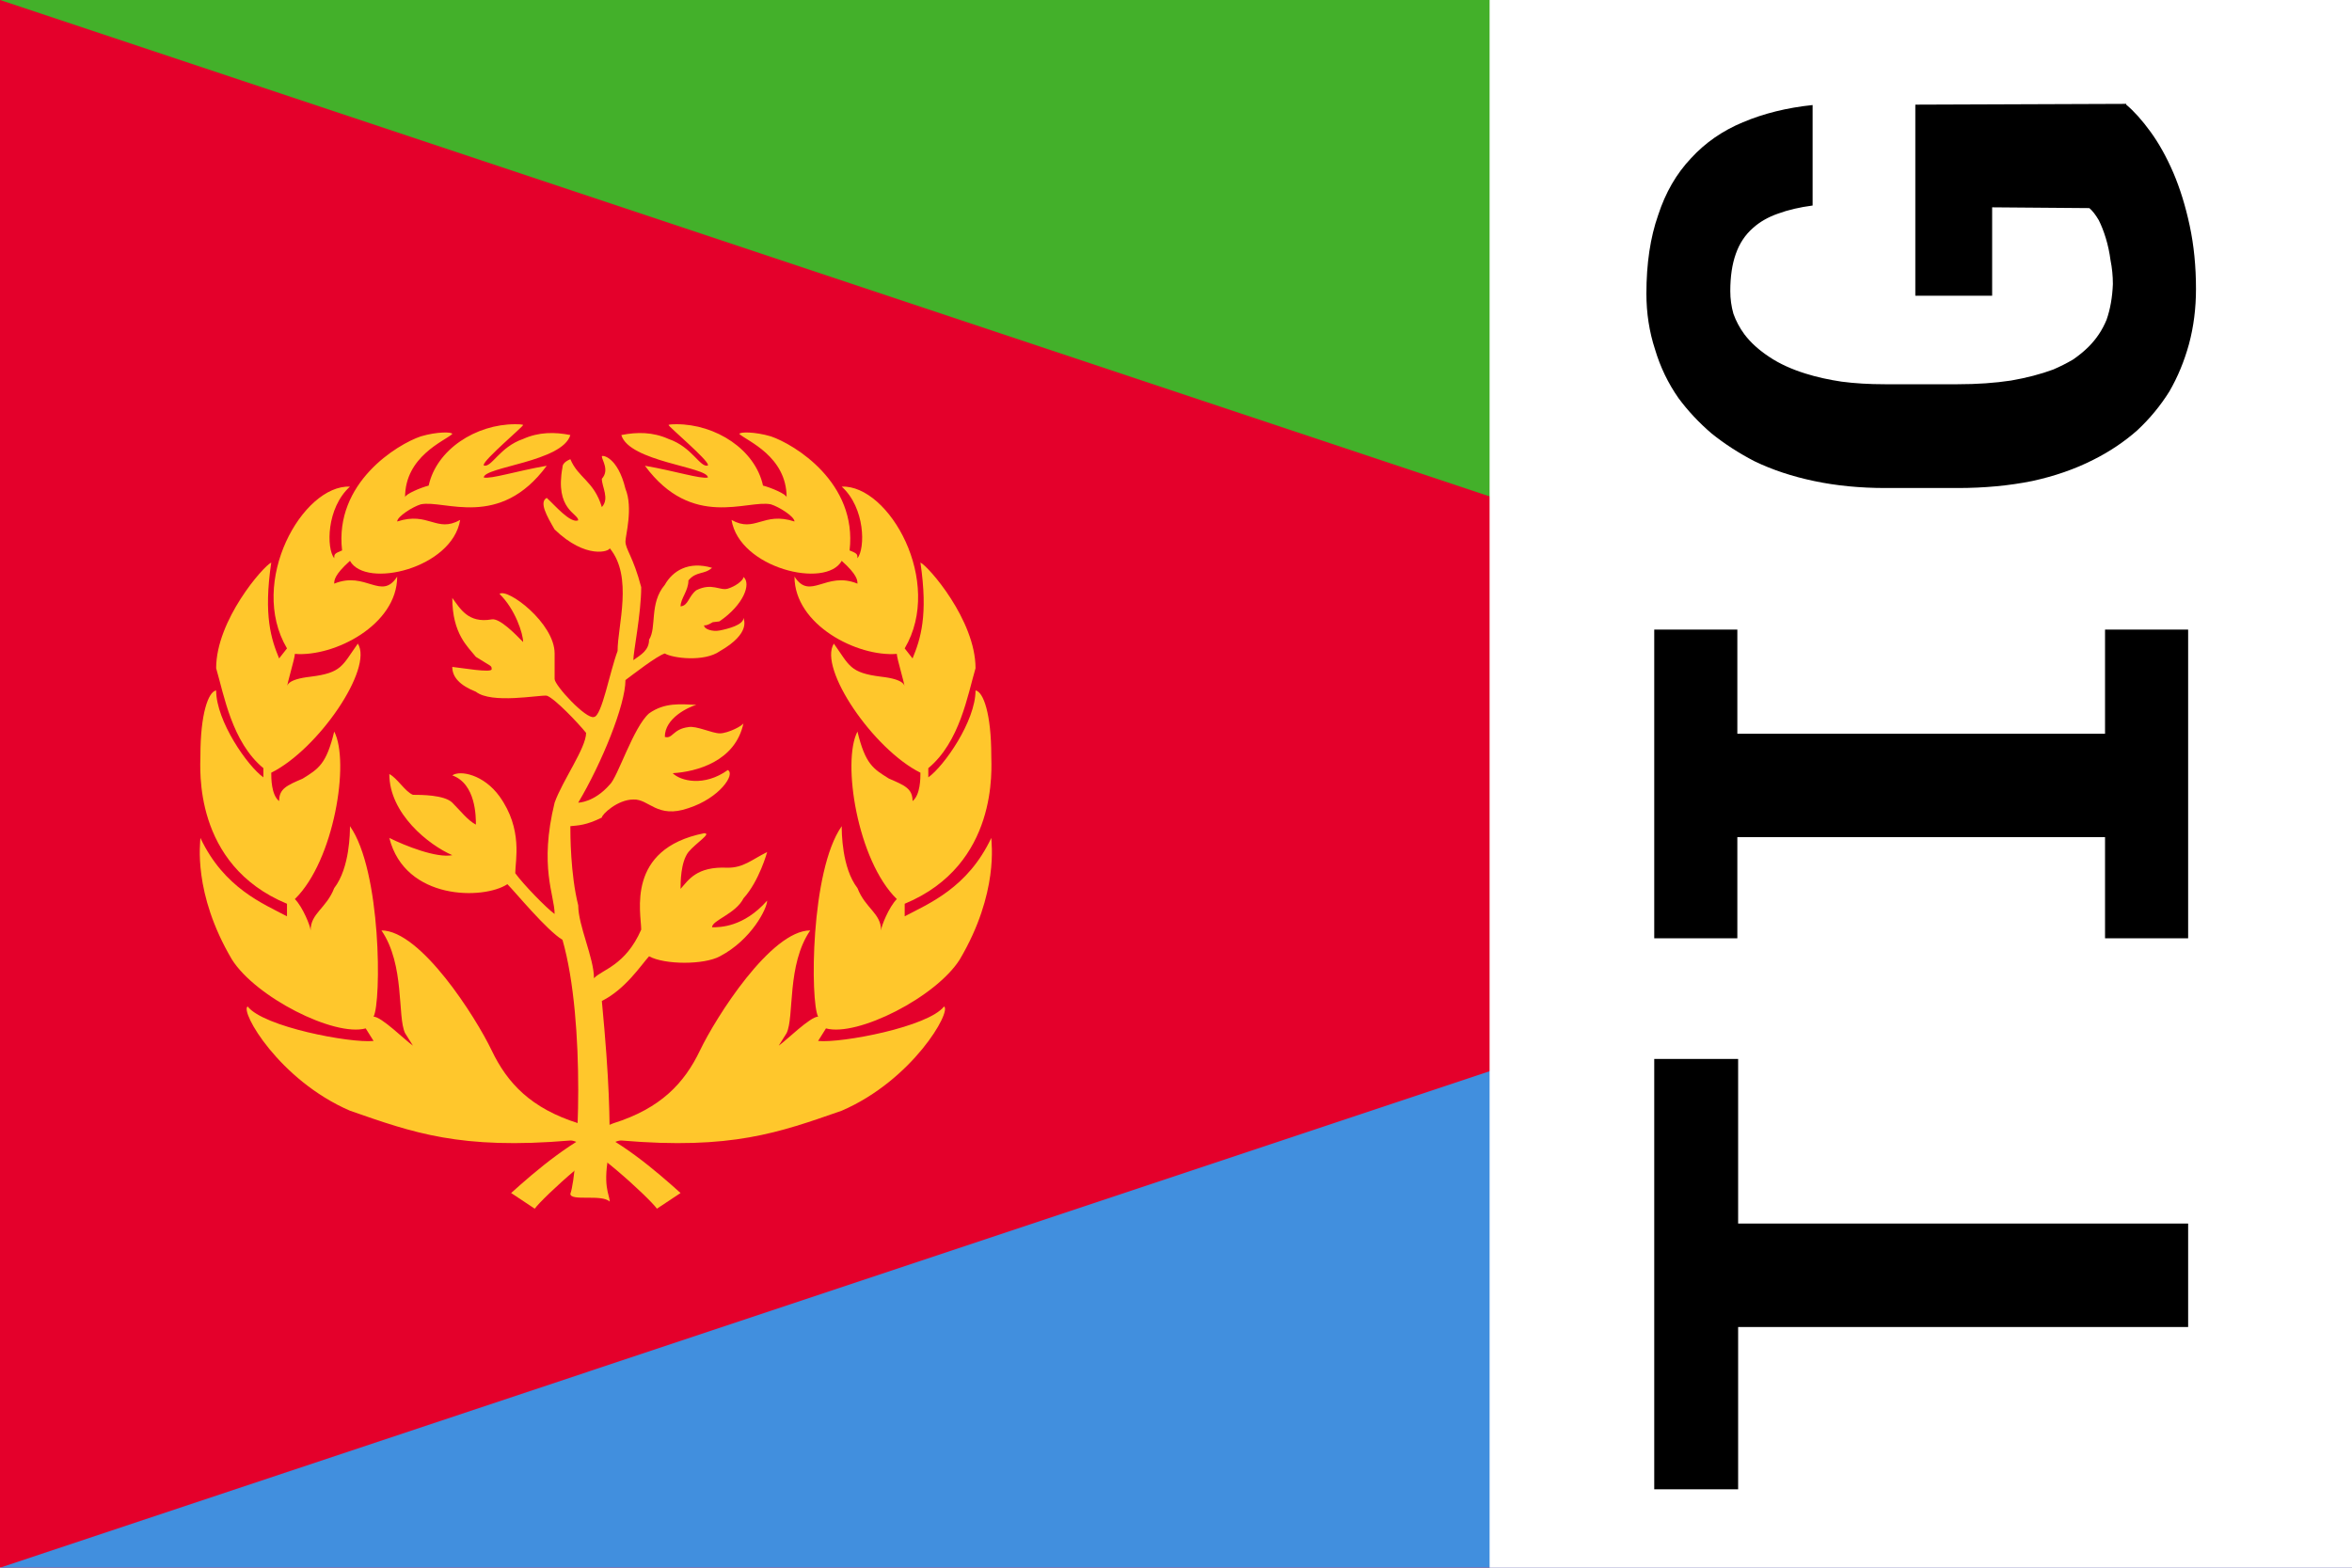
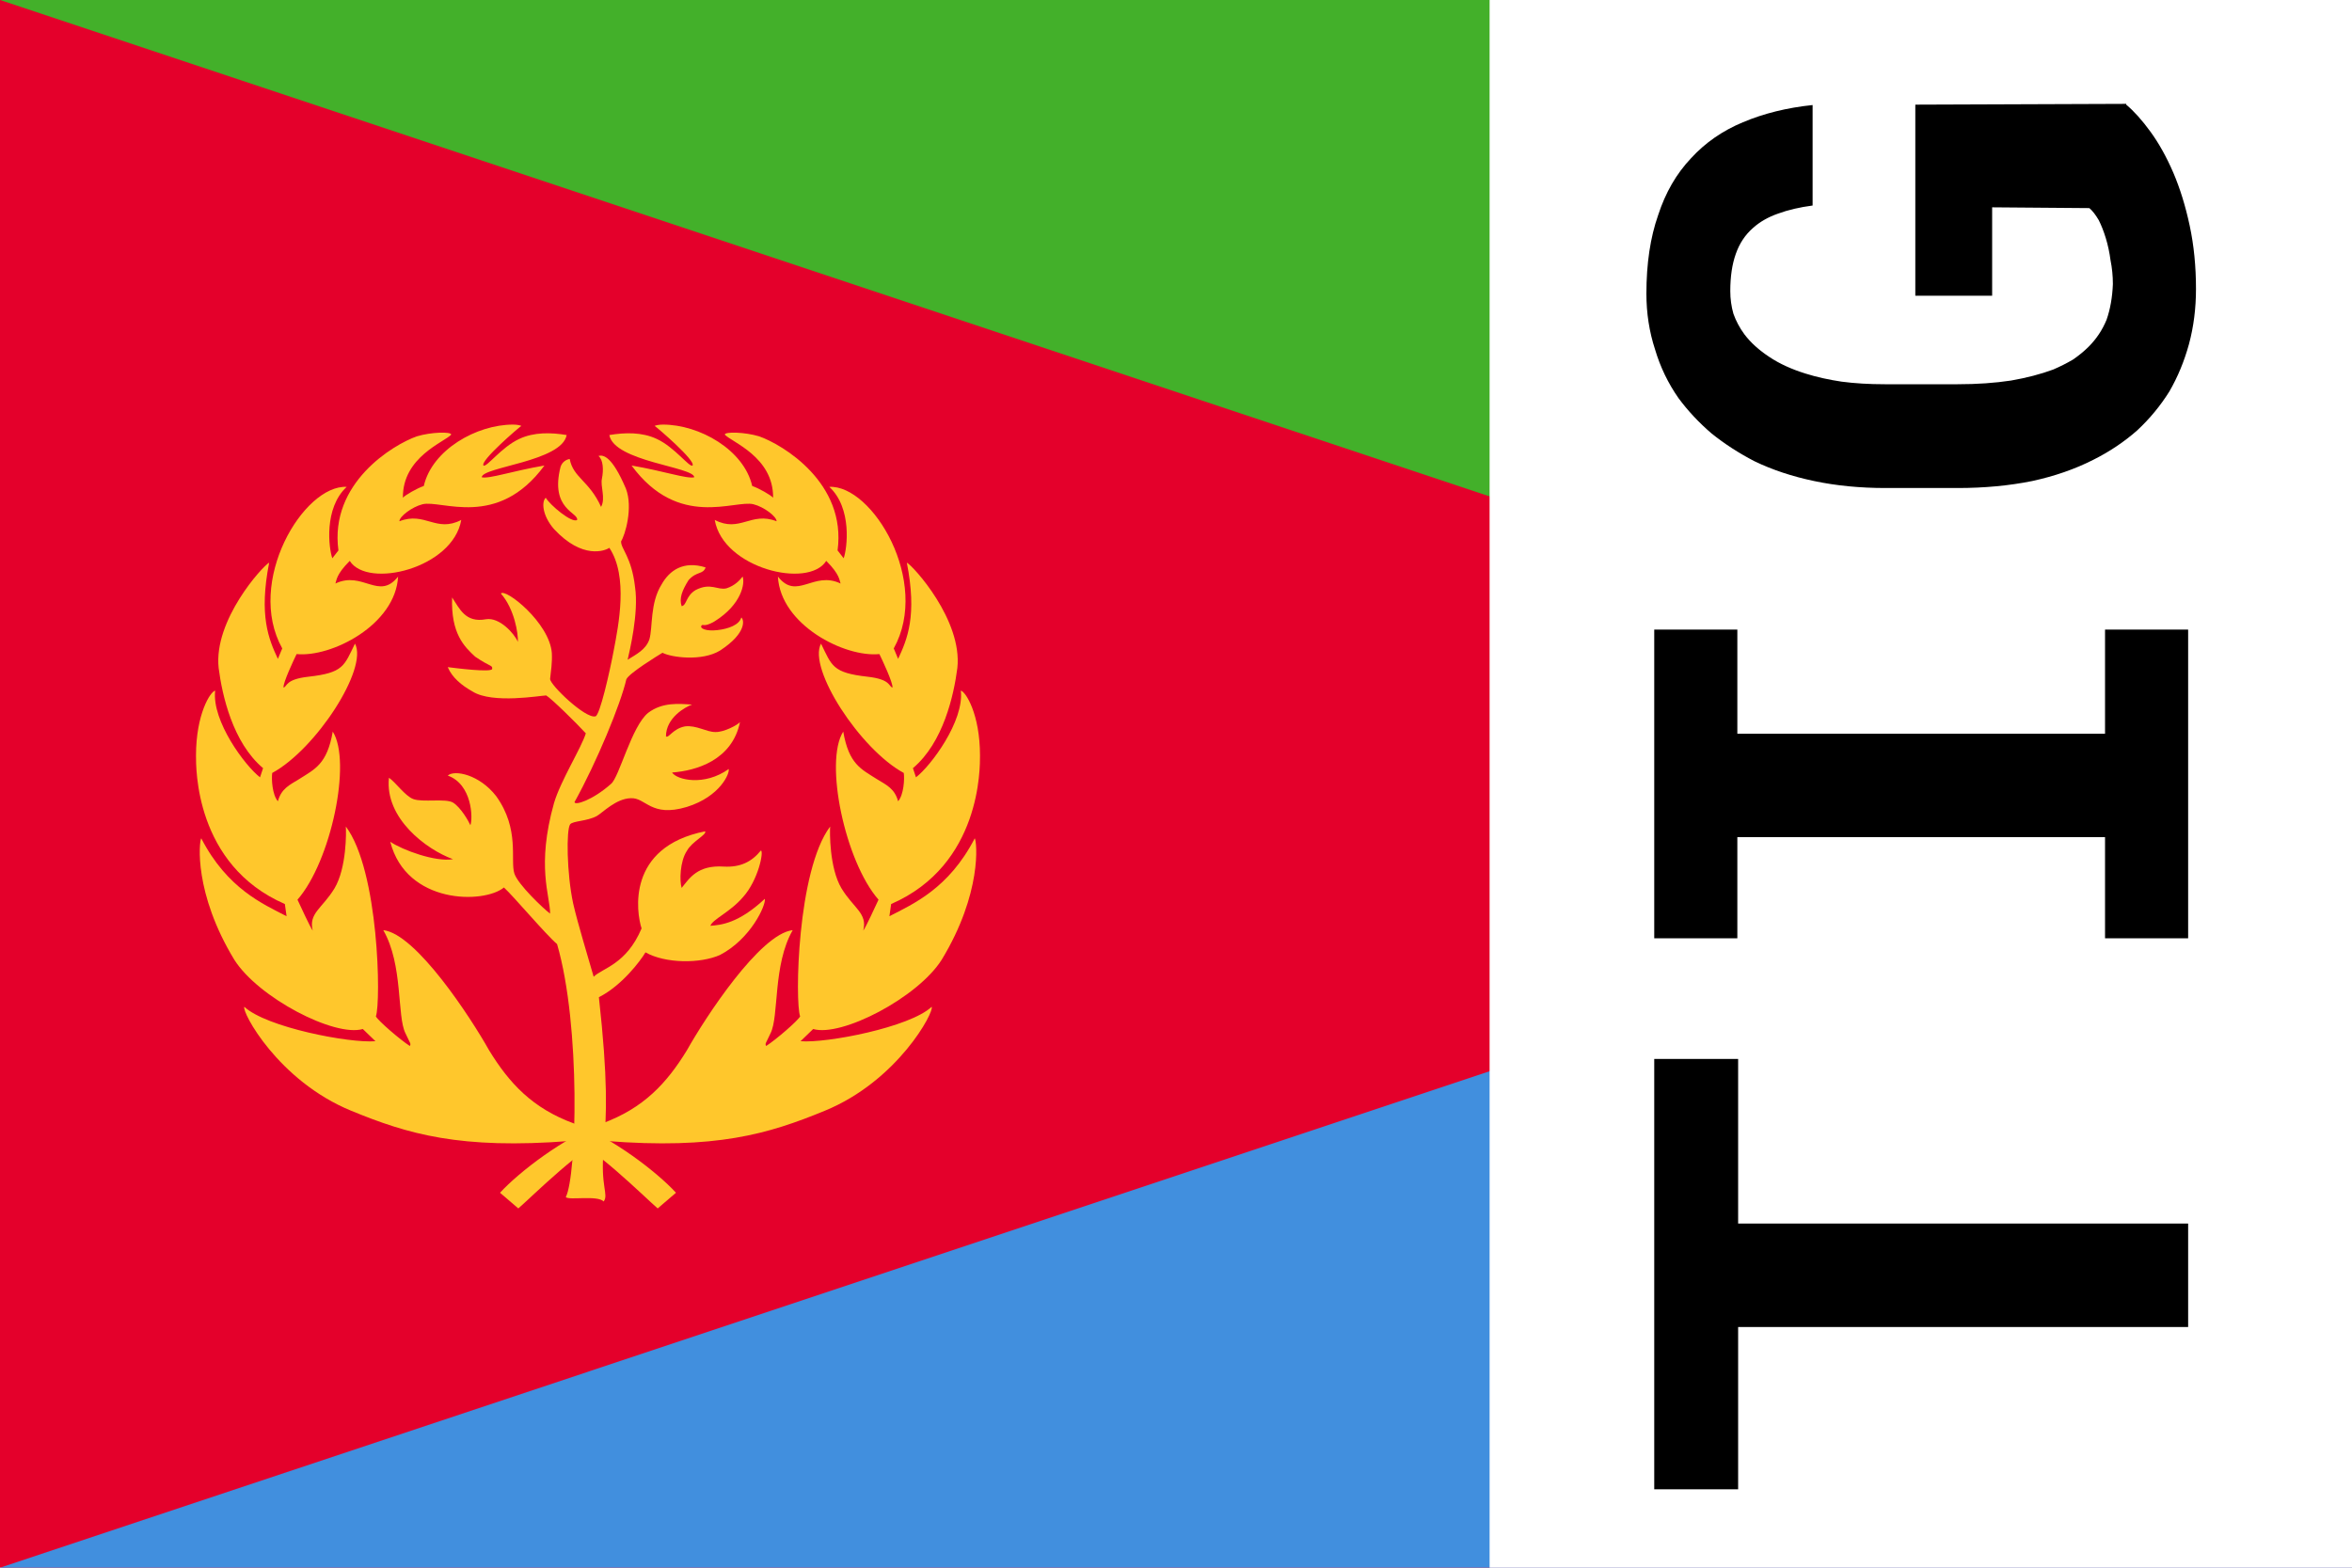
- <svg xmlns="http://www.w3.org/2000/svg" xmlns:xlink="http://www.w3.org/1999/xlink" width="30" height="20">
-   <symbol id="Flag_of_Eritrea" width="30" height="20" version="1.1" viewBox="0 0 30 20" xml:space="preserve">
-     <path d="m0 0h30v20h-30z" fill="#e4002b" />
-     <path d="m0 0h30v10z" fill="#43b02a" />
-     <path d="m30 10v10h-30z" fill="#418fde" />
-     <g transform="translate(-450)" fill="#ffc72c">
-       <path id="w" transform="matrix(1.004,0,0,1,-3.059,0)" d="m457.4 5.939c.1.03.2-.236.5-.339.2-.09.4-.09.6-.05-.1.342-1.1.406-1.1.542.1.02.4-.08.8-.15-.6.817-1.3.43-1.6.492-.1.03-.3.155-.3.219.4-.131.5.15.8-.02-.1.617-1.2.883-1.4.522-.2.18-.2.25-.2.291.4-.166.6.223.8-.09 0 .617-.8 1.027-1.3.986 0 .06-.1.375-.1.433 0-.03 0-.108.3-.142.4-.05.4-.141.6-.422.2.314-.5 1.347-1.1 1.647 0 .07 0 .282.1.362 0-.16.1-.2.3-.287.2-.125.3-.183.4-.6.2.384 0 1.647-.5 2.137.1.1.2.35.2.4 0-.22.2-.28.3-.54.2-.26.2-.72.2-.79.4.57.4 2.24.3 2.43.1 0 .4.3.5.37l-.1-.16c-.1-.21 0-.87-.3-1.31.5 0 1.2 1.11 1.4 1.53s.5.74 1.1.93c.5.18 1 .62 1.3.89l-.3.2c-.1-.14-.9-.88-1.1-.87-1.4.12-2-.1-2.8-.38-.9-.39-1.4-1.27-1.3-1.33.2.26 1.3.47 1.6.44l-.1-.16c-.4.11-1.4-.4-1.7-.88-.5-.85-.4-1.5-.4-1.55.3.64.8.84 1.1 1v-.16c-1.2-.5-1.1-1.738-1.1-1.888 0-.534.1-.817.2-.834 0 .392.4.967.6 1.109v-.117c-.4-.333-.5-.933-.6-1.275 0-.614.6-1.303.7-1.348-.1.679 0 .979.1 1.223l.1-.128c-.5-.85.2-2.089.8-2.064-.3.273-.3.789-.2.914 0-.05 0-.06.1-.1-.1-.864.7-1.353 1-1.455.2-.06.4-.06.4-.03-.1.09-.6.285-.6.808 0-.04.2-.125.3-.15.1-.461.6-.783 1.1-.783.1 0 .1.01.1.01 0 .02-.5.444-.5.508z" />
-       <path transform="matrix(1.004,0,0,1,-3.059,0)" d="m459 14.67c-.1.46 0 .57 0 .66-.1-.1-.5 0-.5-.1.1-.27.2-2.19-.1-3.24-.2-.12-.6-.61-.7-.71-.3.2-1.3.21-1.5-.59.2.1.6.26.8.22-.3-.13-.8-.53-.8-1.035.1.05.2.225.3.265.1 0 .4 0 .5.1s.2.23.3.28c0-.1 0-.52-.3-.628.1-.07.4-.01.6.268.3.42.2.82.2.98.1.14.4.45.5.52 0-.24-.2-.6 0-1.42.1-.282.4-.698.4-.89-.1-.125-.4-.442-.5-.475-.1-.01-.7.108-.9-.05-.2-.08-.3-.183-.3-.317.1.01.5.08.5.03s0-.03-.2-.158c-.1-.127-.3-.292-.3-.752.1.135.2.327.5.274.1-.02.3.186.4.289 0-.105-.1-.419-.3-.614.1-.08.7.372.7.759v.327c0 .08.4.517.5.484.1-.01.2-.575.3-.842 0-.323.2-.948-.1-1.311 0 .04-.3.147-.7-.239-.1-.173-.2-.35-.1-.403.1.09.3.33.4.286 0-.09-.3-.135-.2-.677 0-.07.1-.1.1-.103.1.241.3.278.4.611.1-.108 0-.258 0-.361.1-.111 0-.239 0-.286 0-.02.2 0 .3.414.1.244 0 .596 0 .672 0 .1.1.197.2.583 0 .333-.1.828-.1.931.1-.07.2-.128.2-.261.1-.156 0-.464.2-.7.1-.178.3-.306.6-.217-.1.09-.2.04-.3.161 0 .133-.1.231-.1.331.1-.01.1-.128.2-.206.2-.1.3.01.4-.02s.2-.108.2-.15c.1.09 0 .355-.3.563 0 .01-.1.01-.1.02-.1.06-.1.02-.1.04 0 .04.1.08.2.06s.3-.07.3-.161c0 .02.1.194-.3.425-.2.142-.6.09-.7.03-.1.03-.4.264-.5.339 0 .316-.3 1.058-.6 1.564 0 0 .2 0 .4-.23.1-.09.3-.734.5-.909.2-.142.4-.117.6-.109-.1.03-.4.167-.4.409.1.03.1-.1.3-.125.1-.02.3.08.4.08s.3-.1.3-.134c-.1.492-.6.625-.9.642.1.1.4.176.7-.04.1.05-.1.356-.5.486-.4.14-.5-.12-.7-.11-.2 0-.4.19-.4.23-.2.1-.3.1-.4.11 0 .1 0 .61.1 1.01 0 .26.2.67.2.93.1-.11.4-.16.6-.62 0-.21-.2-1.03.8-1.23.1 0-.1.12-.2.24-.1.13-.1.39-.1.47.1-.11.2-.29.6-.27.2 0 .3-.1.5-.2 0 0-.1.37-.3.59-.1.2-.4.28-.4.37.1 0 .4 0 .7-.34 0 .1-.2.5-.6.71-.2.11-.7.11-.9 0-.1.11-.3.42-.6.57.1 1.05.1 1.49.1 1.95z" />
-       <use transform="matrix(-1,0,0,1,915.2,0)" xlink:href="#w" />
-     </g>
+ <svg xmlns="http://www.w3.org/2000/svg" width="30" height="20">
+   <symbol id="Flag_of_Eritrea" width="30" height="20" fill="#ffc72c" viewBox="0 0 5400 3600">
+     <path d="M0 0h5400v3600H0Z" fill="#e4002b" />
+     <path d="m0 0h5400v1800z" fill="#43b02a" />
+     <path d="M5400 1800v1800H0Z" fill="#418fde" />
+     <path id="a" d="m1110 1069c7 5 41-42 82-61 34-16 73-15 109-9-11 61-194 73-195 97 18 4 68-14 144-27-108 147-237 78-280 89-24 6-53 28-53 39 59-23 84 27 142-3-19 111-215 159-256 94-32 32-30 45-33 52 63-30 100 40 144-16-6 111-153 186-233 178-5 10-32 67-30 77 9-3 4-19 57-25 81-9 82-25 107-76 31 57-90 243-190 297-2 14 0 50 13 65 8-29 26-37 49-51 36-23 64-34 77-109 44 69-4 298-81 386 8 17 28 61 35 71-10-40 22-51 50-97 28-47 27-130 26-142 76 101 81 403 69 436 5 10 56 54 78 68 3-6 1-5-10-29-20-39-5-157-51-237 75 8 201 201 243 276 46 75 99 133 195 168 87 32 190 111 234 159l-42 36c-27-23-163-158-200-155-254 20-374-16-503-69-169-69-253-229-246-239 50 47 241 84 301 79l-29-28c-65 19-240-72-295-159-93-153-81-271-76-279 60 116 142 151 196 179l-4-28c-207-90-204-314-204-341 0-95 33-147 44-149-8 70 69 173 103 199l7-21c-70-59-94-168-102-230-12-110 101-234 116-242-24 122-1 176 20 221l10-24c-85-153 49-376 148-371-53 49-41 142-33 164l14-18c-21-155 126-243 180-262 33-10 79-11 79-4-15 17-112 51-111 145 5-6 33-22 48-27 19-83 121-141 205-141 10 0 17 2 19 3-5 3-95 80-87 91z" />
+     <path d="m1386 2640c-8 84 12 103 0 119-15-15-80-2-87-10 25-48 35-392-20-581-26-22-100-110-122-130-46 38-224 39-261-105 28 19 104 47 144 40-61-22-157-94-147-187 15 10 37 42 56 49 22 8 74-2 91 8 18 11 36 43 40 52 6-16 4-94-52-114 16-14 73-2 111 47 55 76 32 148 42 178 8 25 67 81 82 92 0-42-32-108 9-254 15-51 63-127 73-160-22-24-79-80-91-87-12 0-123 20-169-9-25-14-47-32-57-56 16 2 101 13 102 4s-4-4-39-28c-25-23-56-53-53-136 17 25 30 59 78 50 31-5 65 33 73 52 1-19-8-76-39-111 10-13 112 67 117 137 1 23-2 40-4 59-1 13 81 92 104 86 10-1 33-103 42-151 11-58 34-170-10-236-10 7-62 27-127-43-27-31-29-63-19-72 10 17 60 59 72 51 4-17-63-24-38-122 4-12 14-17 21-18 8 43 45 50 72 110 11-20-2-47 2-65 4-20 3-43-8-52 11-3 31 0 63 75 17 44-2 107-11 121-1 17 24 35 32 105 9 60-13 149-17 167 19-12 42-23 50-47 8-28 1-83 28-126 18-32 50-55 101-39-6 17-20 8-39 29-15 24-22 42-16 60 12-2 9-23 32-37 35-18 50 1 71-4 19-6 31-19 37-27 6 16-3 64-63 102l-5 3c-21 11-22 4-26 7-6 7 10 14 36 11s50-12 55-29c6 4 14 35-49 76-41 25-111 16-132 5-10 6-77 47-83 61-13 57-68 190-119 282 1 8 41-4 84-42 19-16 47-132 85-163 33-25 71-21 101-19-15 5-60 30-60 73 6 5 16-18 44-23 26-3 49 13 69 13 20 1 53-17 57-23-18 88-101 112-156 116 11 17 74 32 130-8 3 9-19 63-96 87-83 25-94-22-129-20-34 1-64 33-78 41-22 12-55 11-61 19-9 12-8 112 7 182 11 48 34 122 47 168 20-20 75-28 110-111-12-37-35-187 146-223 4 8-30 23-42 45-16 24-17 69-12 85 18-22 36-53 97-49 38 2 64-11 85-37 7 2-6 68-41 107-30 35-70 51-75 66 24-2 64-5 125-62 3 14-32 92-103 129-45 20-125 20-171-6-12 20-54 76-107 103 21 190 18 268 11 350z" />
+     <use transform="matrix(-1 0 0 1 2700 0)" href="#a" />
  </symbol>
  <use href="#Flag_of_Eritrea" />
  <path d="M19 0h11v20H19z" fill="#fff" />
  <path transform="matrix(0 -.1.1 0 0 0)" d="m-135.1 221.7v-10.7h-54.9v10.7h20.7v57.4h13.2v-57.4zm15.4-10.7v10.6h12.9v46.9h-12.9v10.6h39.38v-10.6h-13.29v-46.9h13.29v-10.6zm106.45 60.2-.1-26.9h-24.38v9.8h11.28l-.1 12.4q-.51.6-1.54 1.2-.99.5-2.3.9t-2.81.6q-1.49.3-3.04.3-2.53-.1-4.54-.8-1.96-.8-3.46-2.3-.89-.9-1.64-2-.7-1.2-1.26-2.5-.89-2.4-1.41-5.4-.47-3.1-.47-6.8v-9.3q0-3 .33-5.5.37-2.5 1.03-4.6.84-2.7 2.11-4.6 1.31-2 2.9-3.2 1.22-.9 2.62-1.4 1.4-.4 2.9-.4 2.76 0 4.73.7 2.01.7 3.32 2.2 1.17 1.3 1.83 3.2.7 1.9 1.03 4.4h12.82q-.51-4.9-2.2-8.9-1.63-3.9-4.58-6.6-2.95-2.8-7.26-4.2-4.26-1.5-10.02-1.5-3.74 0-7.11 1.1-3.37 1-6.23 3-2.43 1.8-4.49 4.2-2.01 2.5-3.56 5.5-1.64 3.4-2.52 7.6-.89 4.2-.89 9.1v9.2q0 5.1.89 9.5.93 4.3 2.71 7.8 1.55 3.1 3.75 5.6 2.24 2.4 4.96 4.1 2.76 1.6 6.03 2.5 3.33.9 7.07.9 4.31 0 8.05-.8 3.75-.8 6.79-2.1 3-1.3 5.2-2.9t3.46-3.1z" />
</svg>
